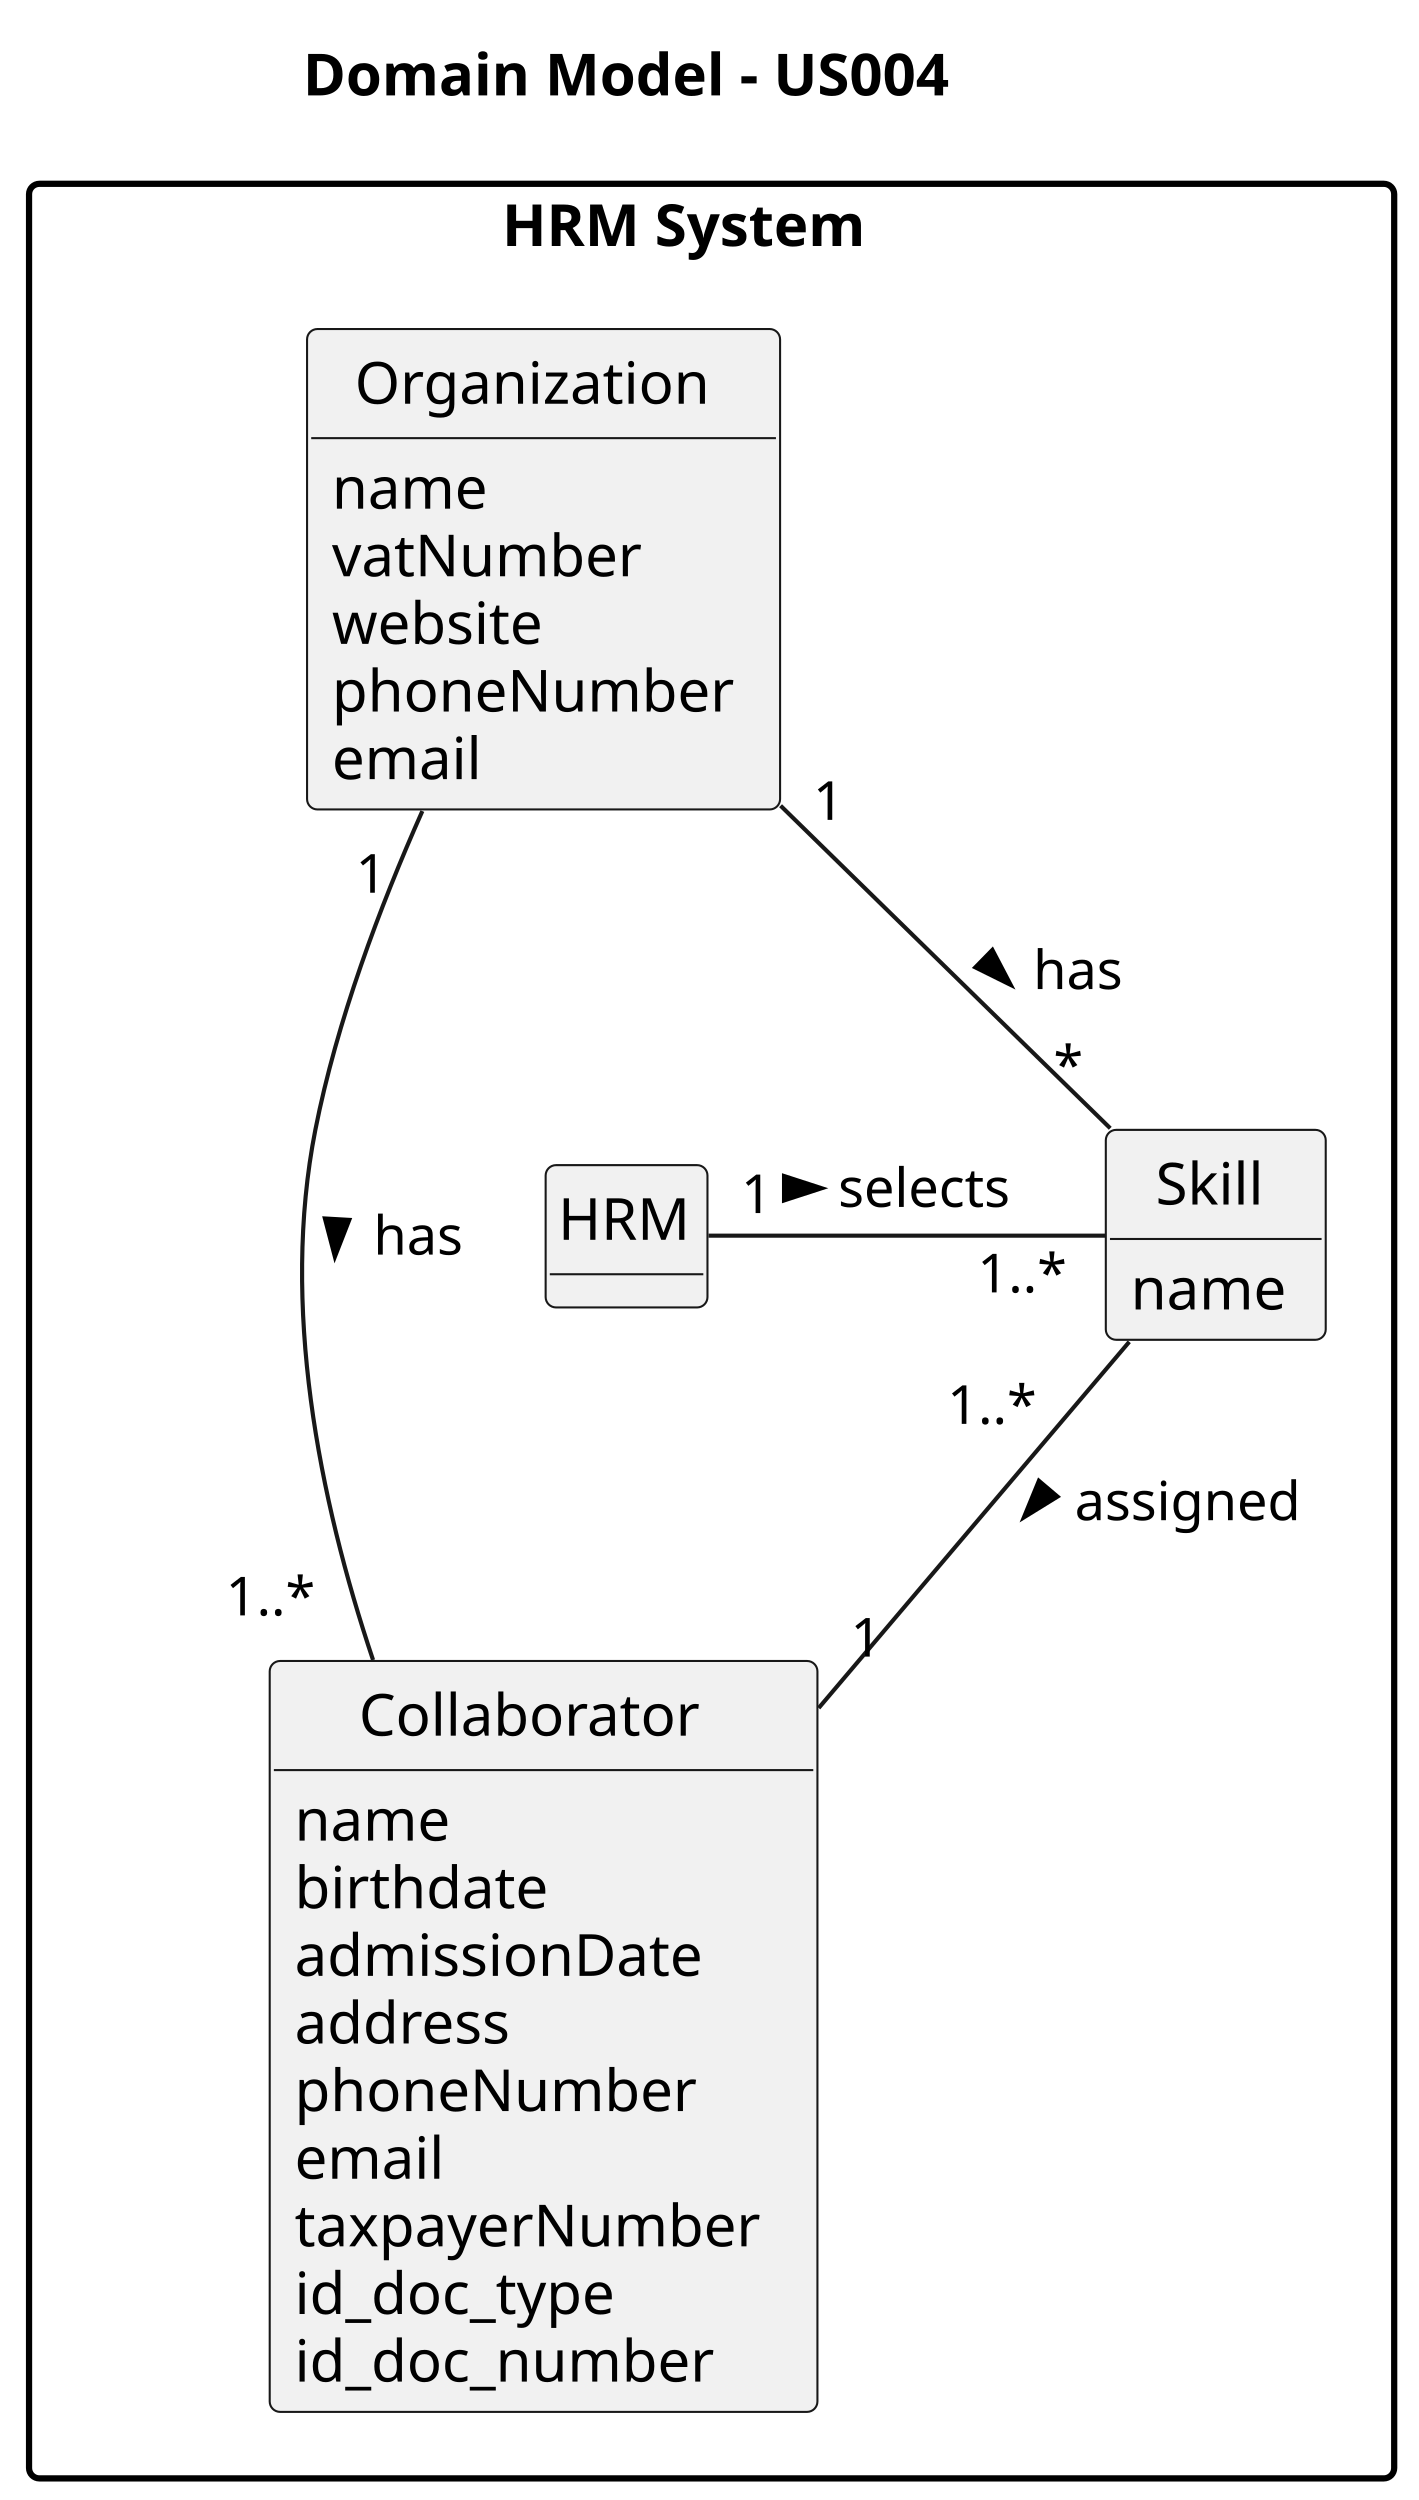
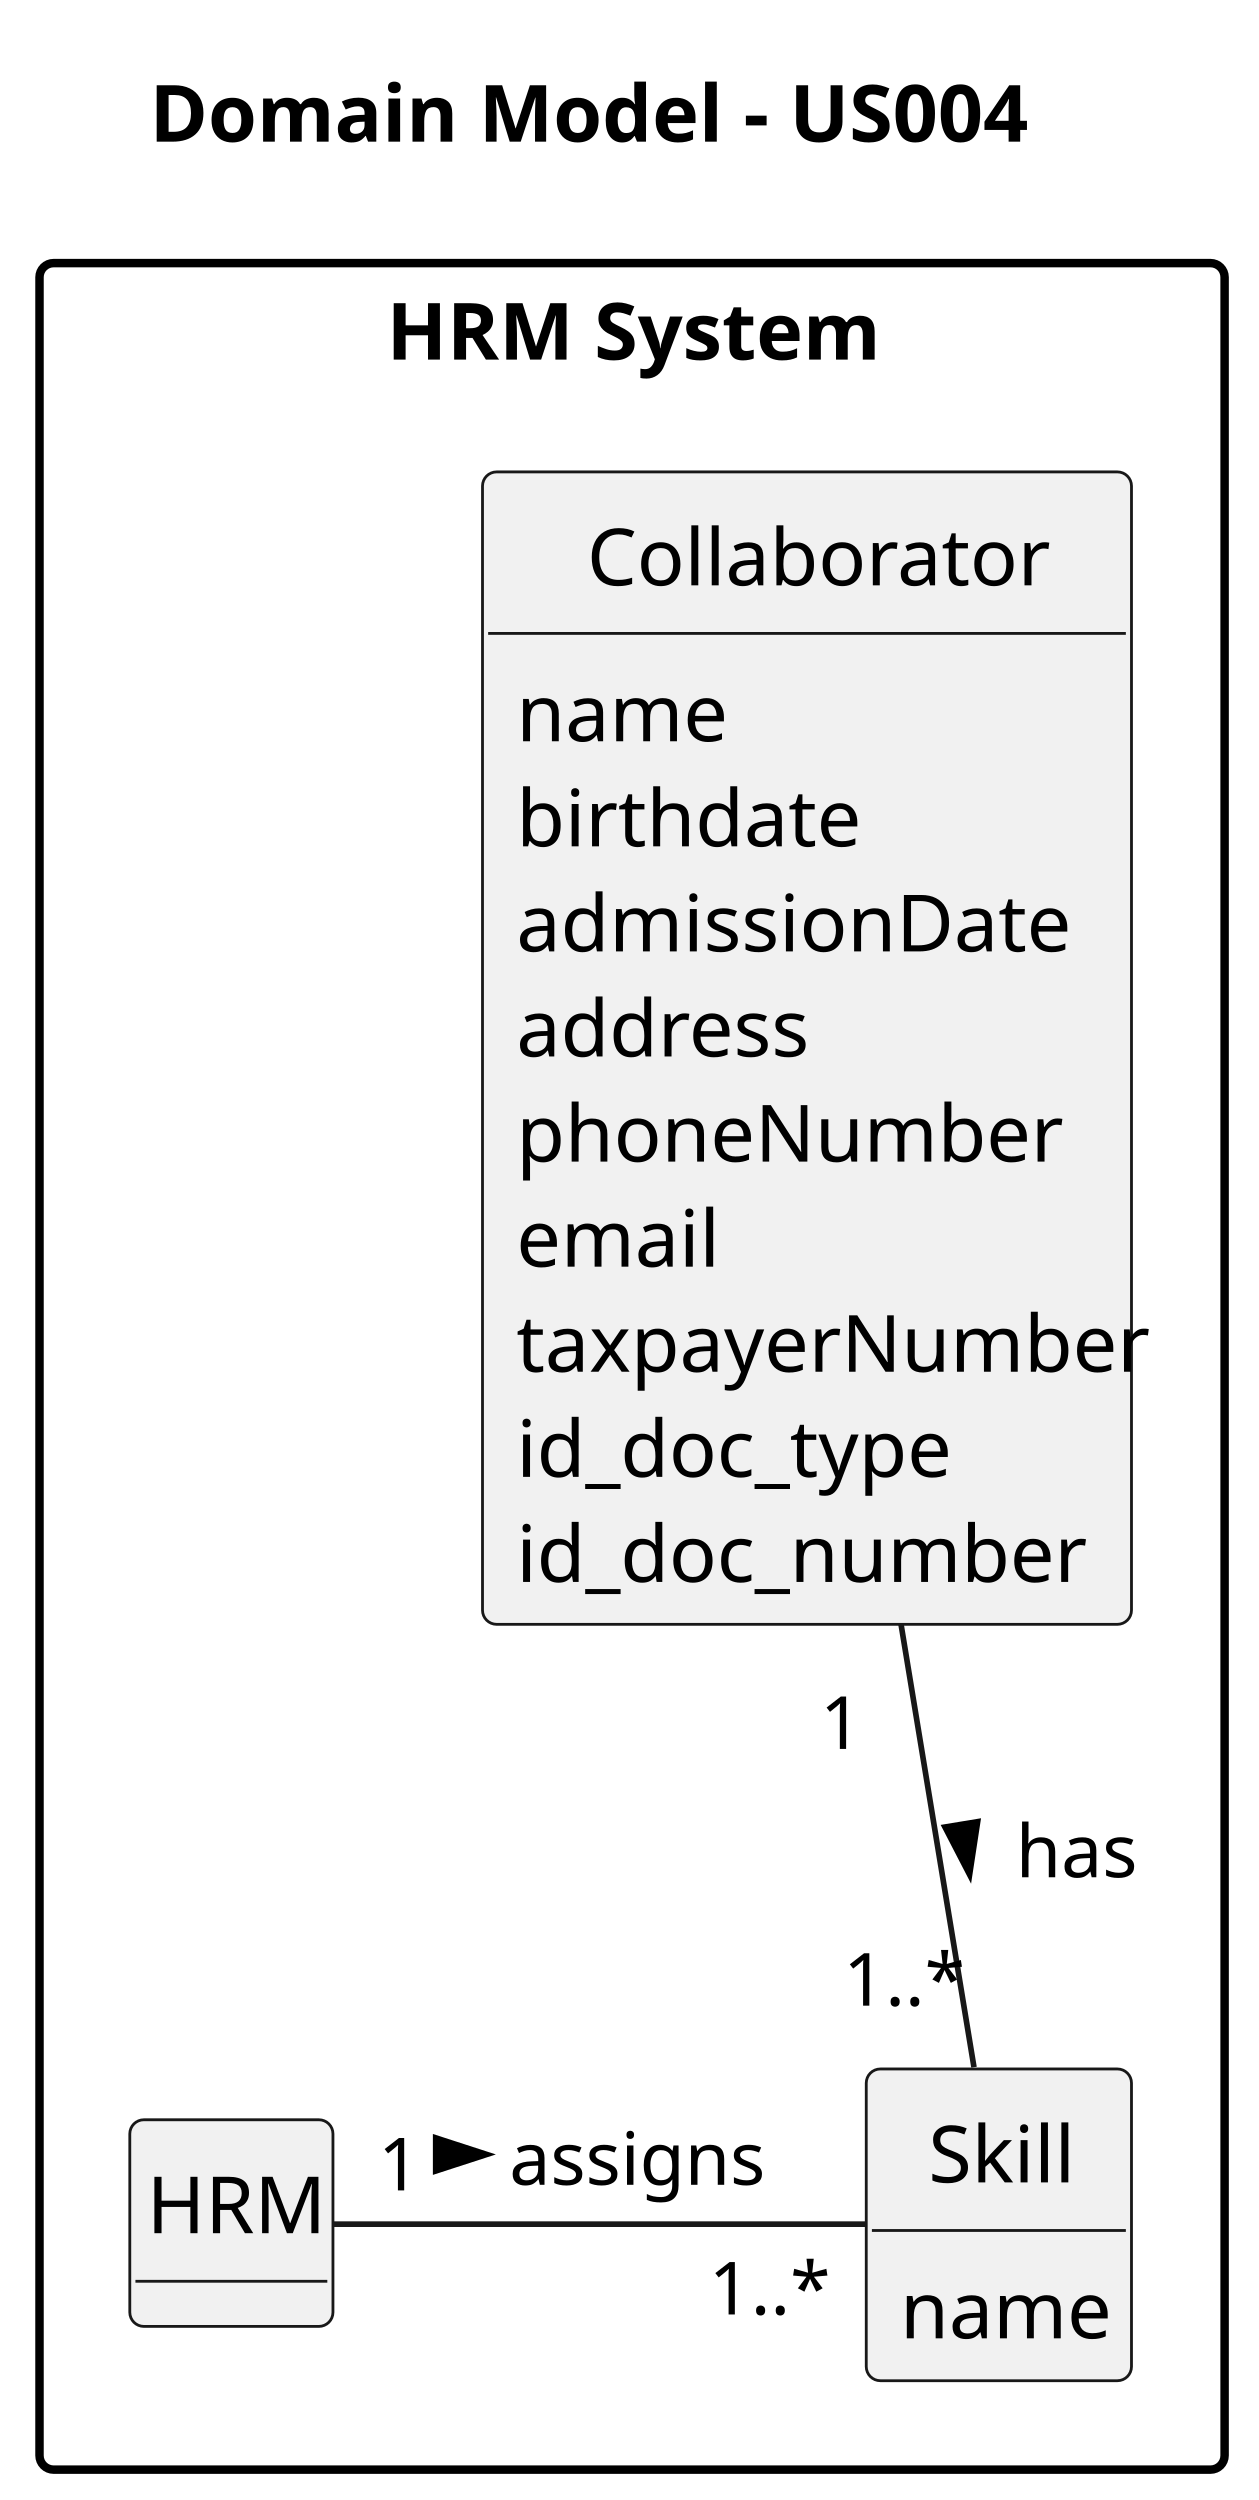
- <svg xmlns="http://www.w3.org/2000/svg" contentStyleType="text/css" height="964.8px" preserveAspectRatio="none" style="width:547px;height:964px;background:#FFFFFF;" version="1.1" viewBox="0 0 547 964" width="547.2px" zoomAndPan="magnify">
+ <svg xmlns="http://www.w3.org/2000/svg" contentStyleType="text/css" height="443px" preserveAspectRatio="none" style="width:223px;height:443px;background:#FFFFFF;" version="1.1" viewBox="0 0 223 443" width="223px" zoomAndPan="magnify">
  <defs />
  <g>
-     <text fill="#000000" font-family="sans-serif" font-size="22.4" font-weight="bold" lengthAdjust="spacing" textLength="291.2" x="116.8" y="36.792">Domain Model - US004</text>
+     <text fill="#000000" font-family="sans-serif" font-size="14" font-weight="bold" lengthAdjust="spacing" textLength="156" x="26.5" y="25.107">Domain Model - US004</text>
    <g id="cluster_HRM System">
-       <rect fill="none" height="884.8" rx="4" ry="4" style="stroke:#000000;stroke-width:2.4;" width="526.4" x="11.2" y="70.875" />
-       <text fill="#000000" font-family="sans-serif" font-size="22.4" font-weight="bold" lengthAdjust="spacing" textLength="161.6" x="193.6" y="94.867">HRM System</text>
+       <rect fill="none" height="391" rx="2.5" ry="2.5" style="stroke:#000000;stroke-width:1.5;" width="210" x="7" y="46.621" />
+       <text fill="#000000" font-family="sans-serif" font-size="14" font-weight="bold" lengthAdjust="spacing" textLength="87" x="68.5" y="63.728">HRM System</text>
    </g>
    <g id="elem_Skill">
-       <rect codeLine="17" fill="#F1F1F1" height="80.95" id="Skill" rx="4" ry="4" style="stroke:#181818;stroke-width:0.8;" width="84.8" x="426.4" y="435.675" />
-       <text fill="#000000" font-family="sans-serif" font-size="22.4" lengthAdjust="spacing" textLength="46.4" x="445.6" y="464.467">Skill</text>
-       <line style="stroke:#181818;stroke-width:0.8;" x1="428" x2="509.6" y1="477.75" y2="477.75" />
-       <text fill="#000000" font-family="sans-serif" font-size="22.4" lengthAdjust="spacing" textLength="65.6" x="436" y="504.942">name</text>
+       <rect codeLine="17" fill="#F1F1F1" height="55.242" id="Skill" rx="2.5" ry="2.5" style="stroke:#181818;stroke-width:0.5;" width="47" x="153.5" y="366.621" />
+       <text fill="#000000" font-family="sans-serif" font-size="14" lengthAdjust="spacing" textLength="25" x="164.5" y="386.728">Skill</text>
+       <line style="stroke:#181818;stroke-width:0.5;" x1="154.5" x2="199.5" y1="395.242" y2="395.242" />
+       <text fill="#000000" font-family="sans-serif" font-size="14" lengthAdjust="spacing" textLength="35" x="159.5" y="414.35">name</text>
    </g>
    <g id="elem_Collaborator">
-       <rect codeLine="21" fill="#F1F1F1" height="289.55" id="Collaborator" rx="4" ry="4" style="stroke:#181818;stroke-width:0.8;" width="211.2" x="104" y="640.475" />
-       <text fill="#000000" font-family="sans-serif" font-size="22.4" lengthAdjust="spacing" textLength="142.4" x="138.4" y="669.267">Collaborator</text>
-       <line style="stroke:#181818;stroke-width:0.8;" x1="105.6" x2="313.6" y1="682.55" y2="682.55" />
-       <text fill="#000000" font-family="sans-serif" font-size="22.4" lengthAdjust="spacing" textLength="65.6" x="113.6" y="709.742">name</text>
-       <text fill="#000000" font-family="sans-serif" font-size="22.4" lengthAdjust="spacing" textLength="104" x="113.6" y="735.817">birthdate</text>
-       <text fill="#000000" font-family="sans-serif" font-size="22.4" lengthAdjust="spacing" textLength="169.6" x="113.6" y="761.892">admissionDate</text>
-       <text fill="#000000" font-family="sans-serif" font-size="22.4" lengthAdjust="spacing" textLength="89.6" x="113.6" y="787.967">address</text>
-       <text fill="#000000" font-family="sans-serif" font-size="22.4" lengthAdjust="spacing" textLength="163.2" x="113.6" y="814.042">phoneNumber</text>
-       <text fill="#000000" font-family="sans-serif" font-size="22.4" lengthAdjust="spacing" textLength="64" x="113.6" y="840.117">email</text>
-       <text fill="#000000" font-family="sans-serif" font-size="22.4" lengthAdjust="spacing" textLength="192" x="113.6" y="866.192">taxpayerNumber</text>
-       <text fill="#000000" font-family="sans-serif" font-size="22.4" lengthAdjust="spacing" textLength="134.4" x="113.6" y="892.267">id_doc_type</text>
-       <text fill="#000000" font-family="sans-serif" font-size="22.4" lengthAdjust="spacing" textLength="174.4" x="113.6" y="918.342">id_doc_number</text>
-     </g>
-     <g id="elem_Organization">
-       <rect codeLine="33" fill="#F1F1F1" height="185.25" id="Organization" rx="4" ry="4" style="stroke:#181818;stroke-width:0.8;" width="182.4" x="118.4" y="126.875" />
-       <text fill="#000000" font-family="sans-serif" font-size="22.4" lengthAdjust="spacing" textLength="145.6" x="136.8" y="155.667">Organization</text>
-       <line style="stroke:#181818;stroke-width:0.8;" x1="120" x2="299.2" y1="168.95" y2="168.95" />
-       <text fill="#000000" font-family="sans-serif" font-size="22.4" lengthAdjust="spacing" textLength="65.6" x="128" y="196.142">name</text>
-       <text fill="#000000" font-family="sans-serif" font-size="22.4" lengthAdjust="spacing" textLength="126.4" x="128" y="222.217">vatNumber</text>
-       <text fill="#000000" font-family="sans-serif" font-size="22.4" lengthAdjust="spacing" textLength="86.4" x="128" y="248.292">website</text>
-       <text fill="#000000" font-family="sans-serif" font-size="22.4" lengthAdjust="spacing" textLength="163.2" x="128" y="274.367">phoneNumber</text>
-       <text fill="#000000" font-family="sans-serif" font-size="22.4" lengthAdjust="spacing" textLength="64" x="128" y="300.442">email</text>
+       <rect codeLine="21" fill="#F1F1F1" height="204.211" id="Collaborator" rx="2.5" ry="2.5" style="stroke:#181818;stroke-width:0.5;" width="115" x="85.5" y="83.621" />
+       <text fill="#000000" font-family="sans-serif" font-size="14" lengthAdjust="spacing" textLength="78" x="104" y="103.728">Collaborator</text>
+       <line style="stroke:#181818;stroke-width:0.5;" x1="86.5" x2="199.5" y1="112.242" y2="112.242" />
+       <text fill="#000000" font-family="sans-serif" font-size="14" lengthAdjust="spacing" textLength="35" x="91.5" y="131.35">name</text>
+       <text fill="#000000" font-family="sans-serif" font-size="14" lengthAdjust="spacing" textLength="56" x="91.5" y="149.971">birthdate</text>
+       <text fill="#000000" font-family="sans-serif" font-size="14" lengthAdjust="spacing" textLength="93" x="91.5" y="168.592">admissionDate</text>
+       <text fill="#000000" font-family="sans-serif" font-size="14" lengthAdjust="spacing" textLength="51" x="91.5" y="187.213">address</text>
+       <text fill="#000000" font-family="sans-serif" font-size="14" lengthAdjust="spacing" textLength="89" x="91.5" y="205.834">phoneNumber</text>
+       <text fill="#000000" font-family="sans-serif" font-size="14" lengthAdjust="spacing" textLength="33" x="91.5" y="224.455">email</text>
+       <text fill="#000000" font-family="sans-serif" font-size="14" lengthAdjust="spacing" textLength="103" x="91.5" y="243.076">taxpayerNumber</text>
+       <text fill="#000000" font-family="sans-serif" font-size="14" lengthAdjust="spacing" textLength="77" x="91.5" y="261.697">id_doc_type</text>
+       <text fill="#000000" font-family="sans-serif" font-size="14" lengthAdjust="spacing" textLength="98" x="91.5" y="280.318">id_doc_number</text>
    </g>
    <g id="elem_HRM">
-       <rect codeLine="41" fill="#F1F1F1" height="54.875" id="HRM" rx="4" ry="4" style="stroke:#181818;stroke-width:0.8;" width="62.4" x="210.4" y="449.275" />
-       <text fill="#000000" font-family="sans-serif" font-size="22.4" lengthAdjust="spacing" textLength="52.8" x="215.2" y="478.067">HRM</text>
-       <line style="stroke:#181818;stroke-width:0.8;" x1="212" x2="271.2" y1="491.35" y2="491.35" />
-     </g>
-     <g id="link_Organization_Skill">
-       <path codeLine="44" d="M300.992,310.683 C344.416,353.179 394.144,401.835 428.112,435.067 " fill="none" id="Organization-Skill" style="stroke:#181818;stroke-width:1.6;" />
-       <polygon fill="#000000" points="389.718,379.776,382.663,366.294,376.085,373.016,389.718,379.776" style="stroke:#000000;stroke-width:1.6;" />
-       <text fill="#000000" font-family="sans-serif" font-size="20.8" lengthAdjust="spacing" textLength="36.8" x="398.4" y="381.382">has</text>
-       <text fill="#000000" font-family="sans-serif" font-size="20.8" lengthAdjust="spacing" textLength="12.8" x="313.522" y="316.149">1</text>
-       <text fill="#000000" font-family="sans-serif" font-size="20.8" lengthAdjust="spacing" textLength="11.2" x="406.208" y="418.123">*</text>
-     </g>
-     <g id="link_Organization_Collaborator">
-       <path codeLine="45" d="M162.864,312.747 C146.352,349.883 129.856,393.835 121.6,435.675 C108.24,503.387 122.912,577.643 143.856,640.107 " fill="none" id="Organization-Collaborator" style="stroke:#181818;stroke-width:1.6;" />
-       <polygon fill="#000000" points="129.136,484.568,134.669,470.393,125.281,469.847,129.136,484.568" style="stroke:#000000;stroke-width:1.6;" />
-       <text fill="#000000" font-family="sans-serif" font-size="20.8" lengthAdjust="spacing" textLength="36.8" x="144" y="483.782">has</text>
-       <text fill="#000000" font-family="sans-serif" font-size="20.8" lengthAdjust="spacing" textLength="12.8" x="137.15" y="344.236">1</text>
-       <text fill="#000000" font-family="sans-serif" font-size="20.8" lengthAdjust="spacing" textLength="36.8" x="87.041" y="622.9">1..*</text>
+       <rect codeLine="33" fill="#F1F1F1" height="36.621" id="HRM" rx="2.5" ry="2.5" style="stroke:#181818;stroke-width:0.5;" width="36" x="23" y="375.621" />
+       <text fill="#000000" font-family="sans-serif" font-size="14" lengthAdjust="spacing" textLength="30" x="26" y="395.728">HRM</text>
+       <line style="stroke:#181818;stroke-width:0.5;" x1="24" x2="58" y1="404.242" y2="404.242" />
    </g>
    <g id="link_HRM_Skill">
-       <path codeLine="46" d="M273.184,476.475 C313.056,476.475 381.792,476.475 426.256,476.475 " fill="none" id="HRM-Skill" style="stroke:#181818;stroke-width:1.6;" />
-       <polygon fill="#000000" points="316.8,458.181,302.328,453.479,302.328,462.884,316.8,458.181" style="stroke:#000000;stroke-width:1.6;" />
-       <text fill="#000000" font-family="sans-serif" font-size="20.8" lengthAdjust="spacing" textLength="73.6" x="323.2" y="465.382">selects</text>
-       <text fill="#000000" font-family="sans-serif" font-size="20.8" lengthAdjust="spacing" textLength="12.8" x="285.766" y="467.764">1</text>
-       <text fill="#000000" font-family="sans-serif" font-size="20.8" lengthAdjust="spacing" textLength="36.8" x="376.886" y="498.346">1..*</text>
+       <path codeLine="36" d="M59.06,394.121 C83.34,394.121 126.54,394.121 153.38,394.121 " fill="none" id="HRM-Skill" style="stroke:#181818;stroke-width:1.0;" />
+       <polygon fill="#000000" points="86.25,381.767,77.205,378.828,77.205,384.705,86.25,381.767" style="stroke:#000000;stroke-width:1.0;" />
+       <text fill="#000000" font-family="sans-serif" font-size="13" lengthAdjust="spacing" textLength="45" x="90.25" y="387.149">assigns</text>
+       <text fill="#000000" font-family="sans-serif" font-size="13" lengthAdjust="spacing" textLength="7" x="67.01" y="388.139">1</text>
+       <text fill="#000000" font-family="sans-serif" font-size="13" lengthAdjust="spacing" textLength="20" x="125.605" y="410.121">1..*</text>
    </g>
-     <g id="link_Skill_Collaborator">
-       <path codeLine="47" d="M435.44,517.403 C405.088,553.195 358.592,607.995 315.68,658.619 " fill="none" id="Skill-Collaborator" style="stroke:#181818;stroke-width:1.6;" />
-       <polygon fill="#000000" points="394.826,585.083,407.772,577.087,400.6,571.004,394.826,585.083" style="stroke:#000000;stroke-width:1.6;" />
-       <text fill="#000000" font-family="sans-serif" font-size="20.8" lengthAdjust="spacing" textLength="92.8" x="414.4" y="586.182">assigned</text>
-       <text fill="#000000" font-family="sans-serif" font-size="20.8" lengthAdjust="spacing" textLength="36.8" x="365.25" y="549.049">1..*</text>
-       <text fill="#000000" font-family="sans-serif" font-size="20.8" lengthAdjust="spacing" textLength="12.8" x="327.983" y="638.775">1</text>
+     <g id="link_Collaborator_Skill">
+       <path codeLine="37" d="M159.65,287.751 C164.43,316.771 169.24,346.021 172.59,366.311 " fill="none" id="Collaborator-Skill" style="stroke:#181818;stroke-width:1.0;" />
+       <polygon fill="#000000" points="171.813,332.2,173.242,322.798,167.443,323.753,171.813,332.2" style="stroke:#000000;stroke-width:1.0;" />
+       <text fill="#000000" font-family="sans-serif" font-size="13" lengthAdjust="spacing" textLength="21" x="180" y="332.649">has</text>
+       <text fill="#000000" font-family="sans-serif" font-size="13" lengthAdjust="spacing" textLength="7" x="145.322" y="309.907">1</text>
+       <text fill="#000000" font-family="sans-serif" font-size="13" lengthAdjust="spacing" textLength="20" x="149.438" y="355.402">1..*</text>
    </g>
  </g>
</svg>
